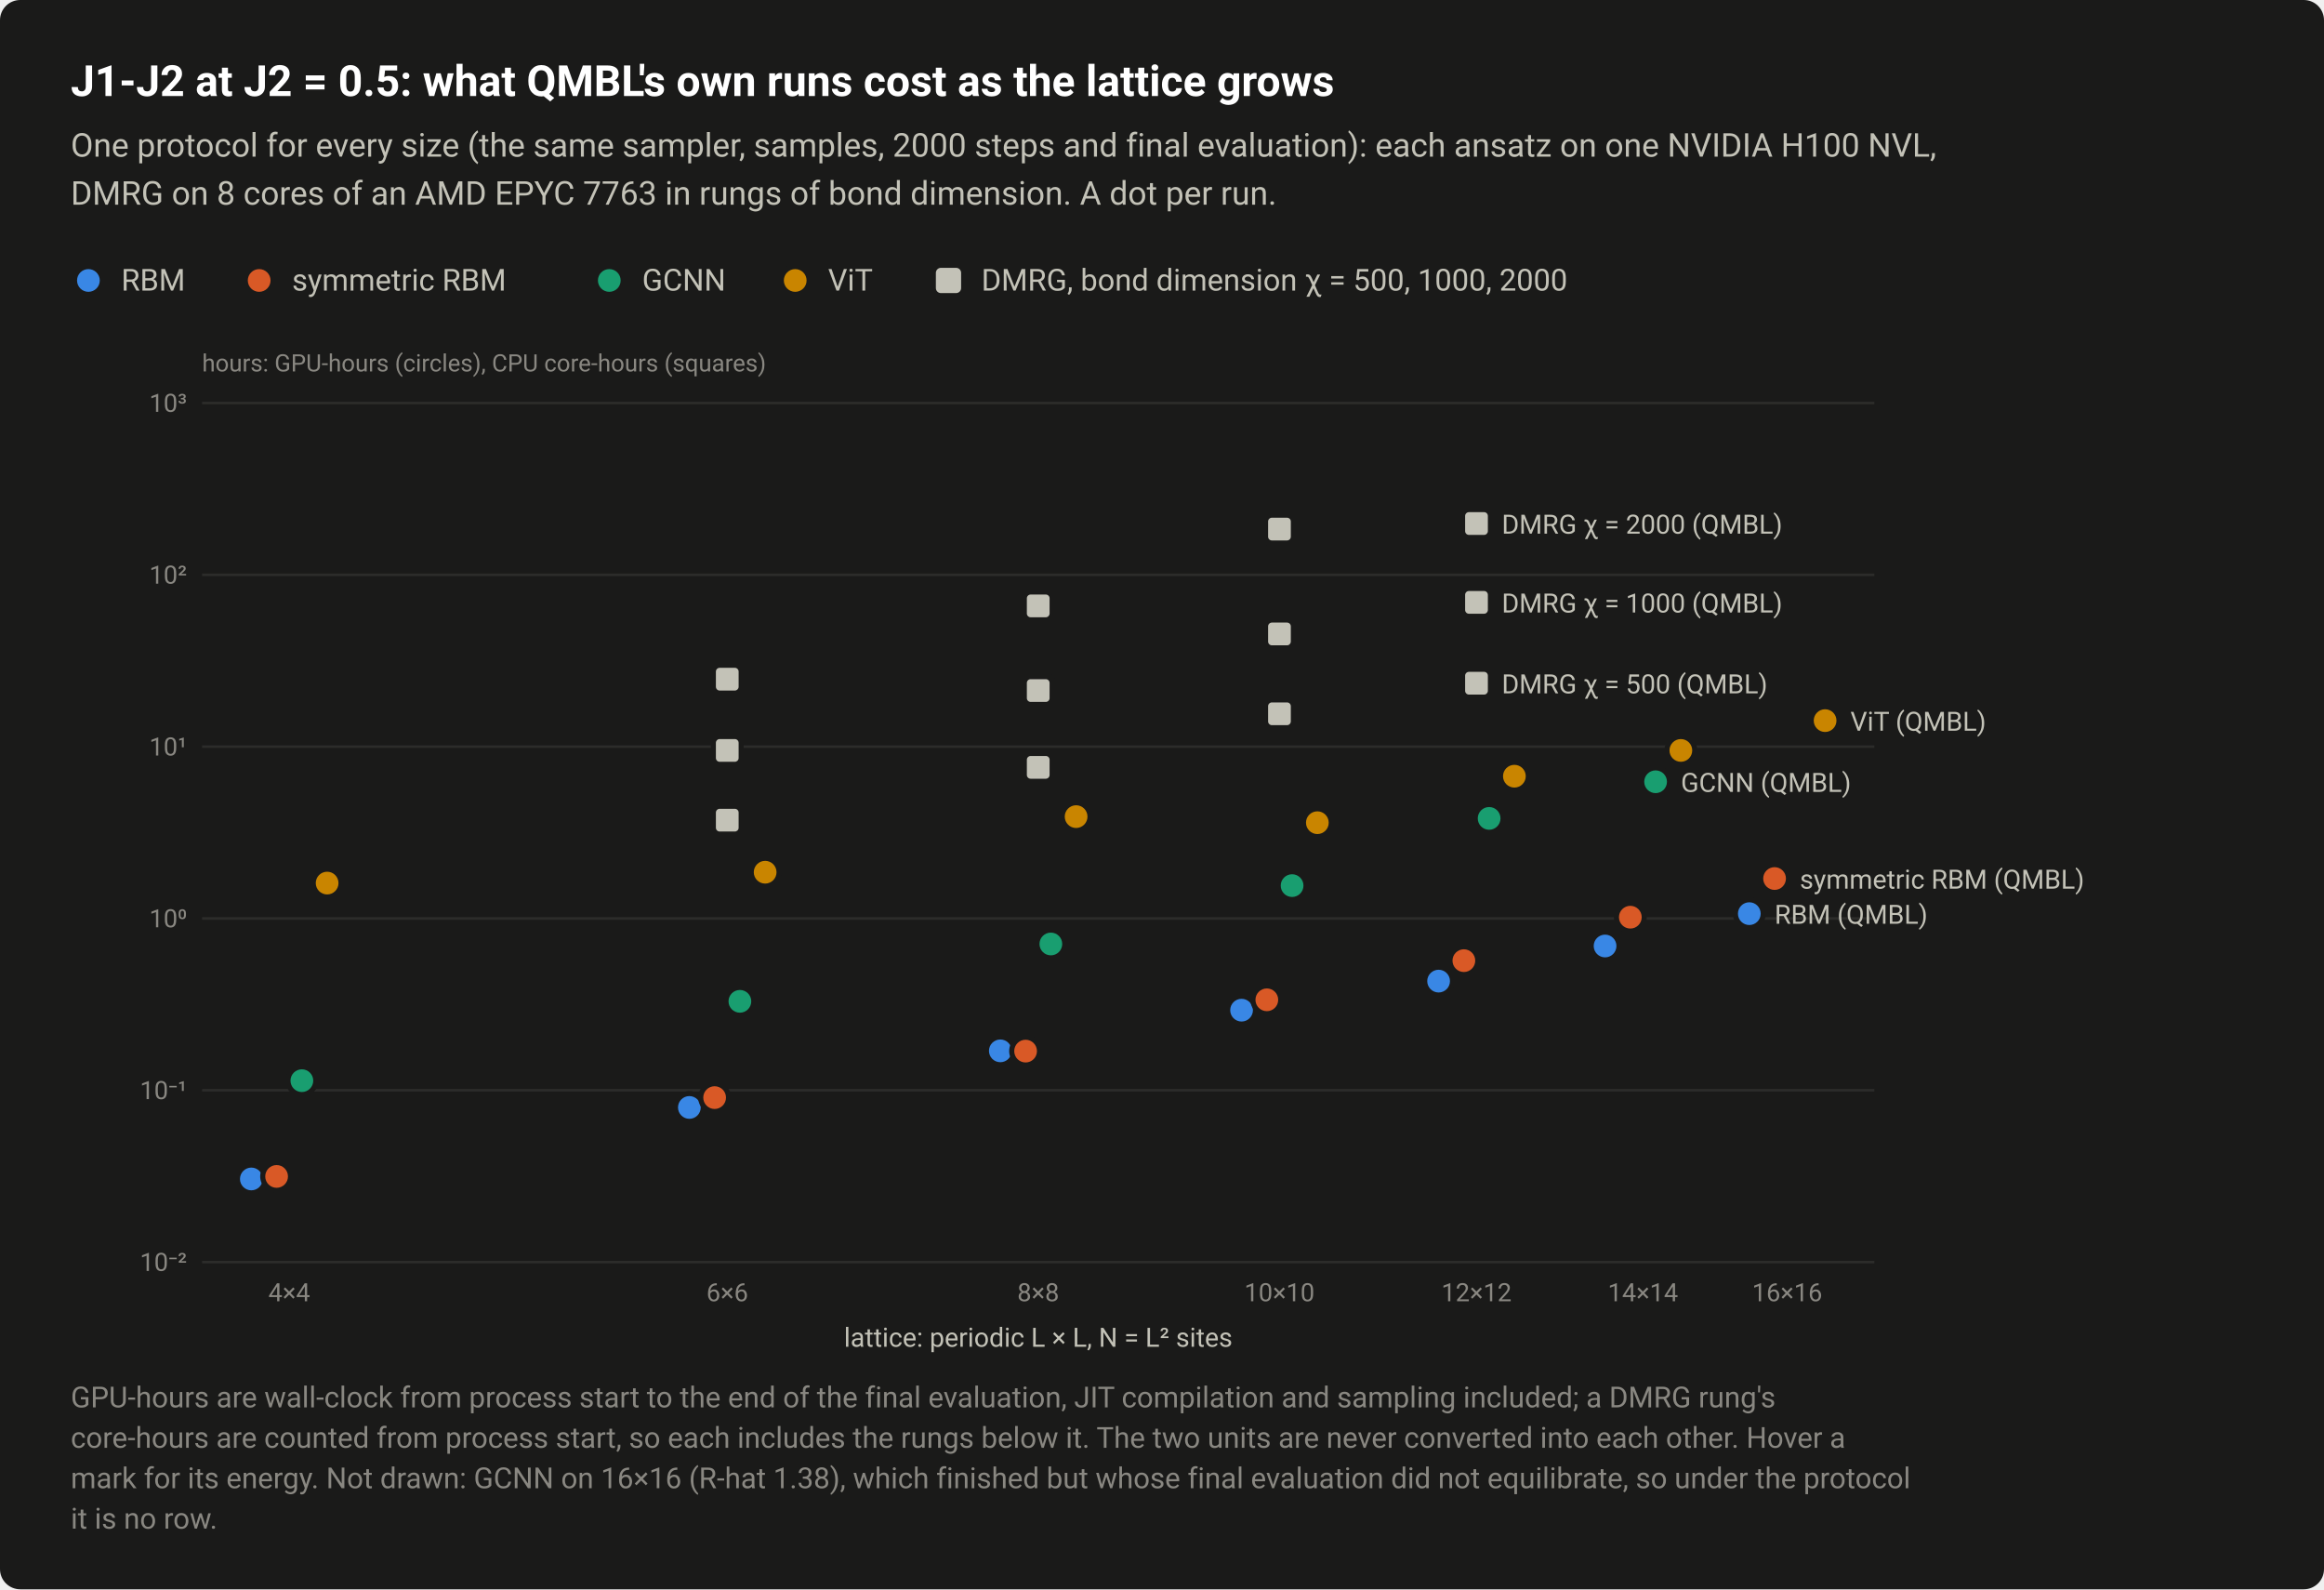
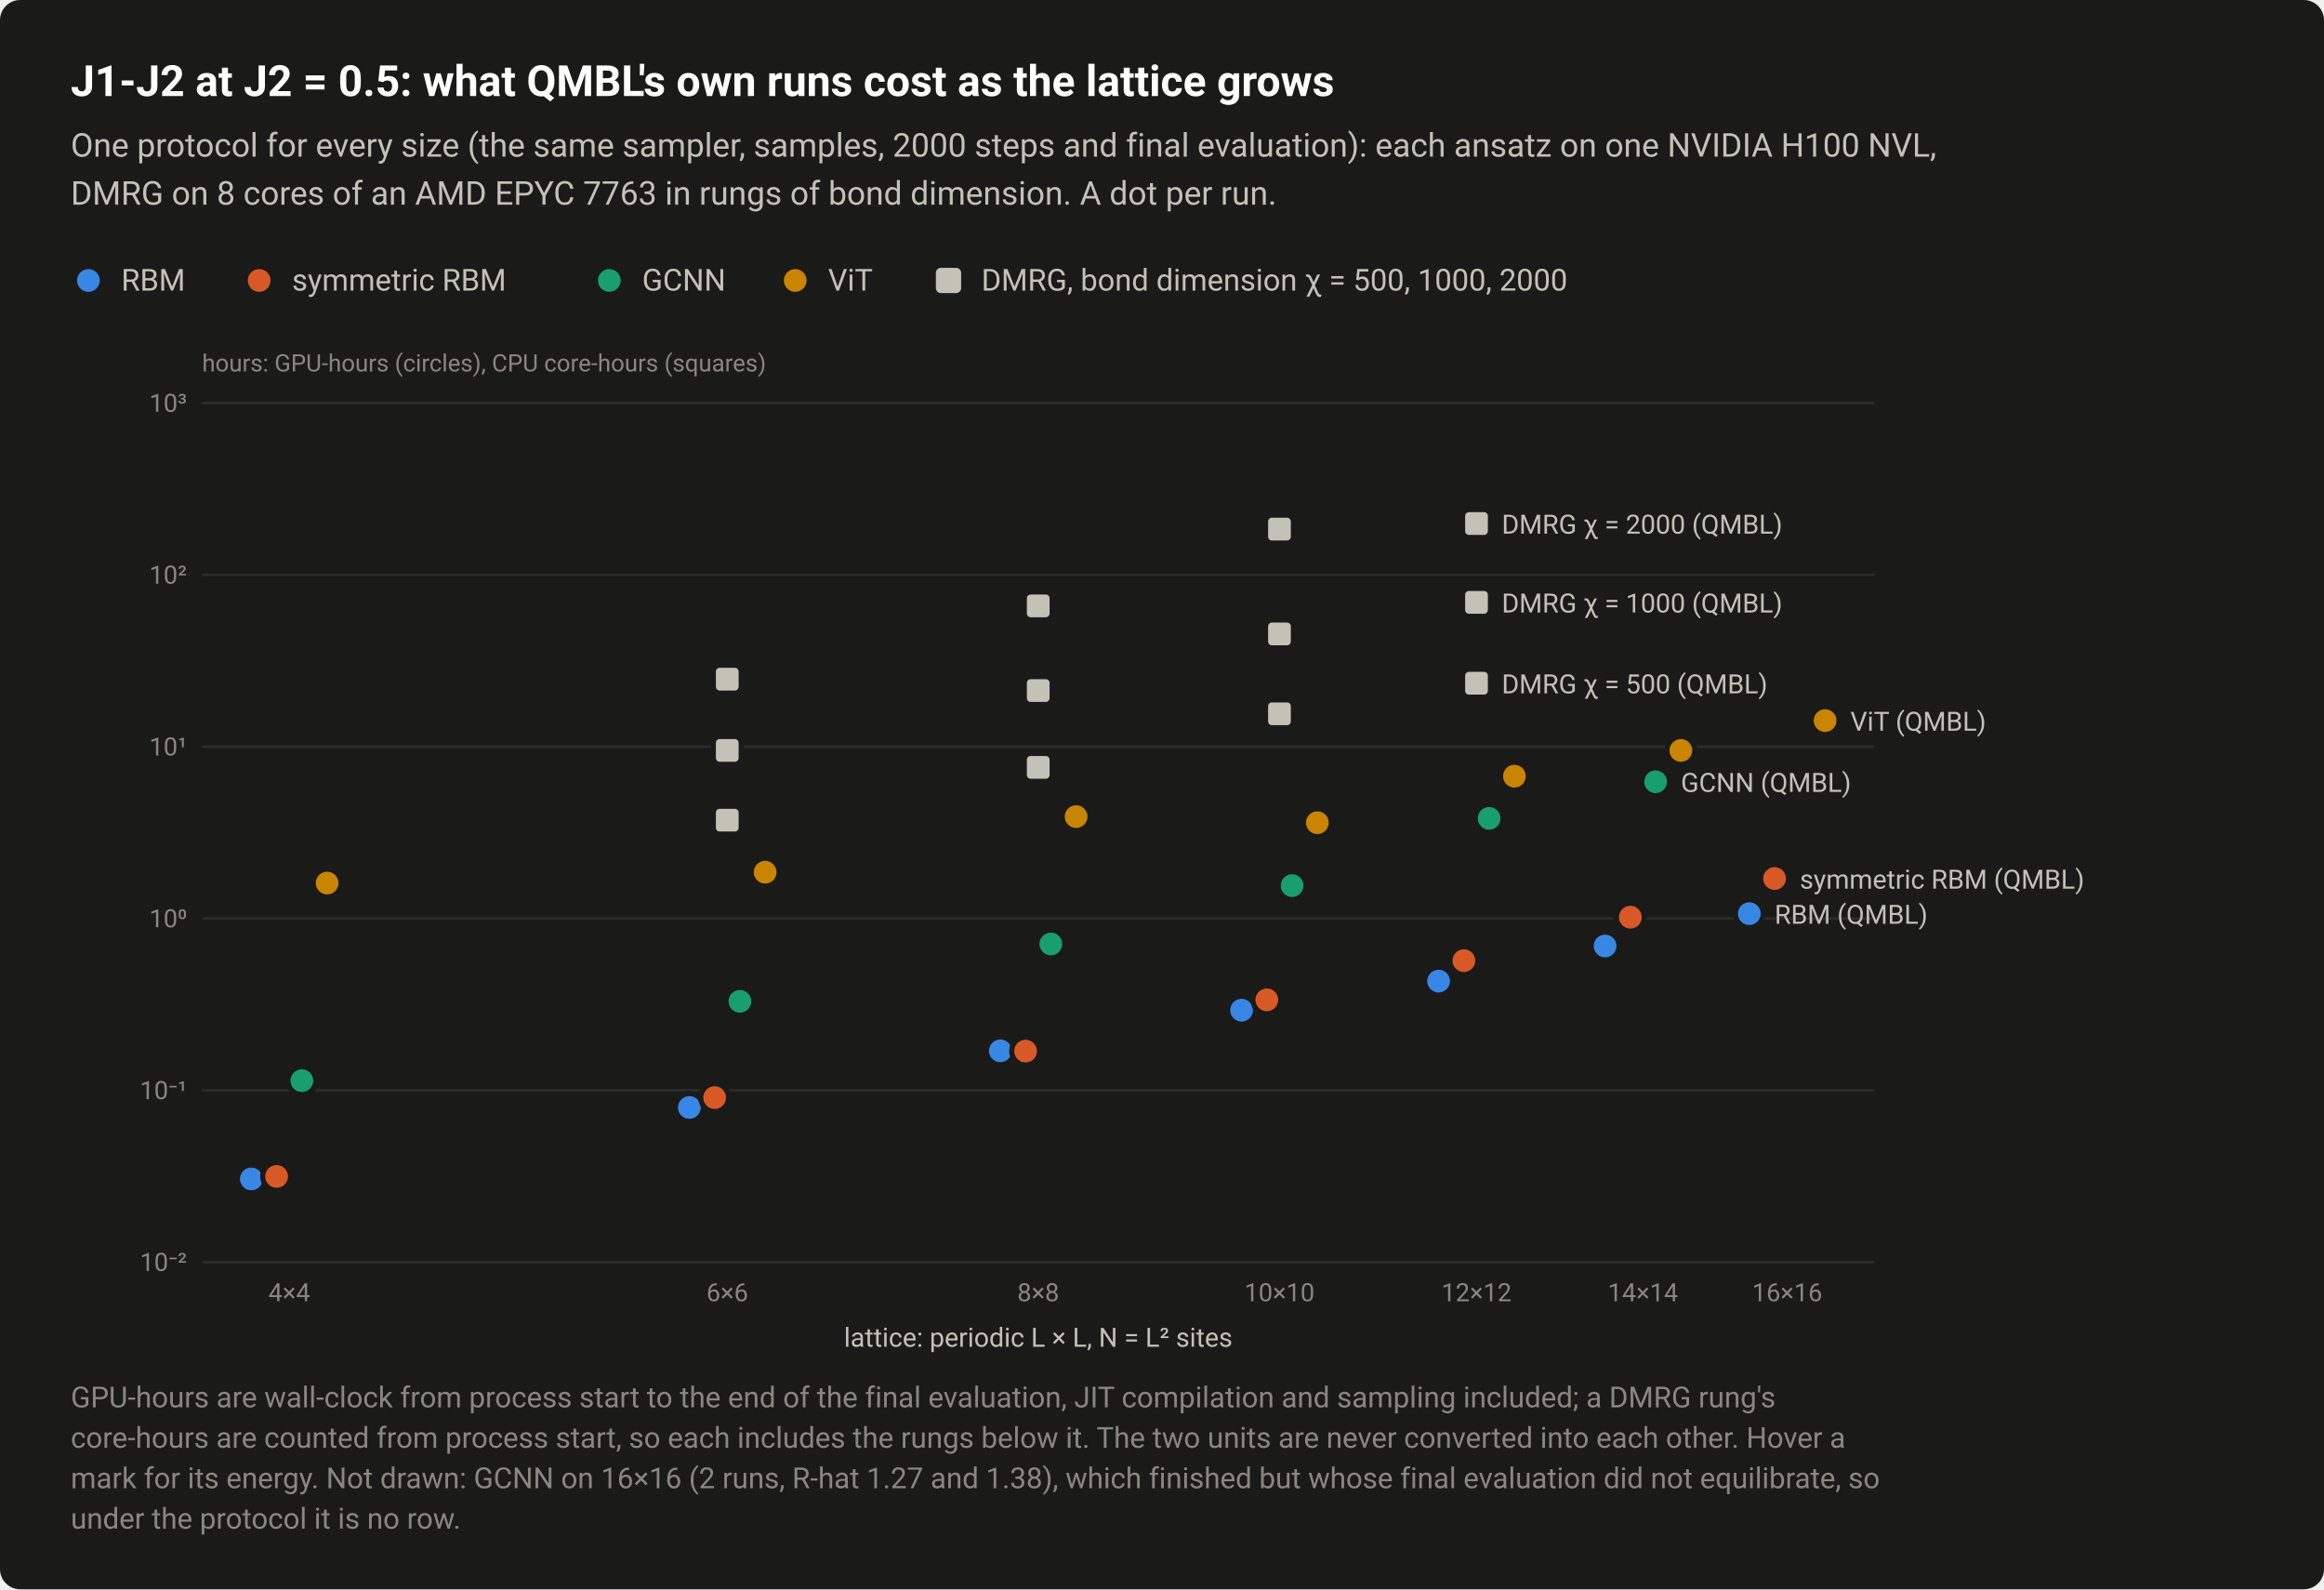
<svg xmlns="http://www.w3.org/2000/svg" width="920" height="629" viewBox="0 0 920 629" role="img" aria-labelledby="title desc">
  <style>text{font-family:system-ui,-apple-system,"Segoe UI",Roboto,"Helvetica Neue",Arial,sans-serif}</style>
  <rect width="920" height="629" rx="8" fill="#1a1a19" />
  <text x="28" y="38" font-size="17" fill="#ffffff" font-weight="600">J1-J2 at J2 = 0.5: what QMBL's own runs cost as the lattice grows</text>
  <text x="28" y="62" font-size="13" fill="#c3c2b7">One protocol for every size (the same sampler, samples, 2000 steps and final evaluation): each ansatz on one NVIDIA H100 NVL,</text>
  <text x="28" y="81" font-size="13" fill="#c3c2b7">DMRG on 8 cores of an AMD EPYC 7763 in rungs of bond dimension. A dot per run.</text>
  <circle cx="35" cy="111" r="6.5" fill="#1a1a19" />
  <circle cx="35" cy="111" r="4.5" fill="#3987e5" />
  <text x="48" y="115" font-size="12" fill="#c3c2b7">RBM</text>
  <circle cx="102.6" cy="111" r="6.5" fill="#1a1a19" />
  <circle cx="102.6" cy="111" r="4.5" fill="#d95926" />
  <text x="115.6" y="115" font-size="12" fill="#c3c2b7">symmetric RBM</text>
  <circle cx="241.2" cy="111" r="6.5" fill="#1a1a19" />
  <circle cx="241.2" cy="111" r="4.5" fill="#199e70" />
  <text x="254.2" y="115" font-size="12" fill="#c3c2b7">GCNN</text>
  <circle cx="314.8" cy="111" r="6.5" fill="#1a1a19" />
  <circle cx="314.8" cy="111" r="4.5" fill="#c98500" />
  <text x="327.8" y="115" font-size="12" fill="#c3c2b7">ViT</text>
  <rect x="370.48" y="106" width="10" height="10" rx="2" fill="#c3c2b7" />
  <text x="388.5" y="115" font-size="12" fill="#c3c2b7">DMRG, bond dimension χ = 500, 1000, 2000</text>
  <text x="114.5" y="515" font-size="10" fill="#898781" text-anchor="middle" style="font-variant-numeric:tabular-nums">4×4</text>
  <text x="287.9" y="515" font-size="10" fill="#898781" text-anchor="middle" style="font-variant-numeric:tabular-nums">6×6</text>
  <text x="411" y="515" font-size="10" fill="#898781" text-anchor="middle" style="font-variant-numeric:tabular-nums">8×8</text>
  <text x="506.5" y="515" font-size="10" fill="#898781" text-anchor="middle" style="font-variant-numeric:tabular-nums">10×10</text>
  <text x="584.5" y="515" font-size="10" fill="#898781" text-anchor="middle" style="font-variant-numeric:tabular-nums">12×12</text>
  <text x="650.4" y="515" font-size="10" fill="#898781" text-anchor="middle" style="font-variant-numeric:tabular-nums">14×14</text>
  <text x="707.5" y="515" font-size="10" fill="#898781" text-anchor="middle" style="font-variant-numeric:tabular-nums">16×16</text>
  <text x="411" y="533" font-size="10.5" fill="#c3c2b7" text-anchor="middle">lattice: periodic L × L, N = L² sites</text>
  <path d="M80 499.5H742" stroke="#2c2c2a" stroke-width="1" />
  <text x="74" y="503" font-size="10" fill="#898781" text-anchor="end" style="font-variant-numeric:tabular-nums">10⁻²</text>
  <path d="M80 431.5H742" stroke="#2c2c2a" stroke-width="1" />
  <text x="74" y="435" font-size="10" fill="#898781" text-anchor="end" style="font-variant-numeric:tabular-nums">10⁻¹</text>
  <path d="M80 363.5H742" stroke="#2c2c2a" stroke-width="1" />
  <text x="74" y="367" font-size="10" fill="#898781" text-anchor="end" style="font-variant-numeric:tabular-nums">10⁰</text>
  <path d="M80 295.5H742" stroke="#2c2c2a" stroke-width="1" />
  <text x="74" y="299" font-size="10" fill="#898781" text-anchor="end" style="font-variant-numeric:tabular-nums">10¹</text>
  <path d="M80 227.5H742" stroke="#2c2c2a" stroke-width="1" />
  <text x="74" y="231" font-size="10" fill="#898781" text-anchor="end" style="font-variant-numeric:tabular-nums">10²</text>
  <path d="M80 159.5H742" stroke="#2c2c2a" stroke-width="1" />
  <text x="74" y="163" font-size="10" fill="#898781" text-anchor="end" style="font-variant-numeric:tabular-nums">10³</text>
  <text x="80" y="147" font-size="9.5" fill="#898781">hours: GPU-hours (circles), CPU core-hours (squares)</text>
  <a class="pt" href="/instances/#r-J1J2_square_16_P_0_5-c50f9ee3">
    <circle cx="119.5" cy="427.7" r="6.5" fill="#1a1a19" />
    <circle cx="119.5" cy="427.7" r="4.5" fill="#199e70" />
  </a>
  <a class="pt" href="/instances/#r-J1J2_square_16_P_0_5-62c1e9d0">
    <circle cx="99.5" cy="466.6" r="6.5" fill="#1a1a19" />
    <circle cx="99.5" cy="466.6" r="4.5" fill="#3987e5" />
  </a>
  <a class="pt" href="/instances/#r-J1J2_square_16_P_0_5-e5f77d18">
    <circle cx="109.5" cy="465.6" r="6.5" fill="#1a1a19" />
    <circle cx="109.5" cy="465.6" r="4.5" fill="#d95926" />
  </a>
  <a class="pt" href="/instances/#r-J1J2_square_16_P_0_5-39065b6f">
    <circle cx="129.5" cy="349.5" r="6.5" fill="#1a1a19" />
    <circle cx="129.5" cy="349.5" r="4.5" fill="#c98500" />
  </a>
  <a class="pt" href="/instances/#r-J1J2_square_36_P_0_5-c485ba96">
    <rect x="281.4" y="318.1" width="13" height="13" rx="2" fill="#1a1a19" />
    <rect x="283.4" y="320.1" width="9" height="9" rx="1.5" fill="#c3c2b7" />
  </a>
  <a class="pt" href="/instances/#r-J1J2_square_36_P_0_5-61d120a4">
    <rect x="281.4" y="290.5" width="13" height="13" rx="2" fill="#1a1a19" />
    <rect x="283.4" y="292.5" width="9" height="9" rx="1.5" fill="#c3c2b7" />
  </a>
  <a class="pt" href="/instances/#r-J1J2_square_36_P_0_5-03baa2e1">
    <rect x="281.4" y="262.3" width="13" height="13" rx="2" fill="#1a1a19" />
    <rect x="283.4" y="264.3" width="9" height="9" rx="1.5" fill="#c3c2b7" />
  </a>
  <a class="pt" href="/instances/#r-J1J2_square_36_P_0_5-ee3fe380">
    <circle cx="292.9" cy="396.3" r="6.5" fill="#1a1a19" />
    <circle cx="292.9" cy="396.3" r="4.5" fill="#199e70" />
  </a>
  <a class="pt" href="/instances/#r-J1J2_square_36_P_0_5-b8a5eeaa">
    <circle cx="272.9" cy="438.3" r="6.5" fill="#1a1a19" />
    <circle cx="272.9" cy="438.3" r="4.5" fill="#3987e5" />
  </a>
  <a class="pt" href="/instances/#r-J1J2_square_36_P_0_5-3adffae8">
    <circle cx="282.9" cy="434.4" r="6.5" fill="#1a1a19" />
    <circle cx="282.9" cy="434.4" r="4.5" fill="#d95926" />
  </a>
  <a class="pt" href="/instances/#r-J1J2_square_36_P_0_5-14eaf5c0">
    <circle cx="302.9" cy="345.2" r="6.5" fill="#1a1a19" />
    <circle cx="302.9" cy="345.2" r="4.5" fill="#c98500" />
  </a>
  <a class="pt" href="/instances/#r-J1J2_square_64_P_0_5-3460bf62">
    <rect x="404.5" y="297.2" width="13" height="13" rx="2" fill="#1a1a19" />
    <rect x="406.5" y="299.2" width="9" height="9" rx="1.5" fill="#c3c2b7" />
  </a>
  <a class="pt" href="/instances/#r-J1J2_square_64_P_0_5-1bf1b02c">
    <rect x="404.5" y="266.8" width="13" height="13" rx="2" fill="#1a1a19" />
    <rect x="406.5" y="268.8" width="9" height="9" rx="1.5" fill="#c3c2b7" />
  </a>
  <a class="pt" href="/instances/#r-J1J2_square_64_P_0_5-a8d5f567">
    <rect x="404.5" y="233.3" width="13" height="13" rx="2" fill="#1a1a19" />
    <rect x="406.5" y="235.3" width="9" height="9" rx="1.5" fill="#c3c2b7" />
  </a>
  <a class="pt" href="/instances/#r-J1J2_square_64_P_0_5-b1c90421">
    <circle cx="416" cy="373.6" r="6.5" fill="#1a1a19" />
    <circle cx="416" cy="373.6" r="4.5" fill="#199e70" />
  </a>
  <a class="pt" href="/instances/#r-J1J2_square_64_P_0_5-1898dcec">
    <circle cx="396" cy="415.9" r="6.5" fill="#1a1a19" />
    <circle cx="396" cy="415.9" r="4.5" fill="#3987e5" />
  </a>
  <a class="pt" href="/instances/#r-J1J2_square_64_P_0_5-7f9ad353">
    <circle cx="406" cy="416" r="6.5" fill="#1a1a19" />
    <circle cx="406" cy="416" r="4.5" fill="#d95926" />
  </a>
  <a class="pt" href="/instances/#r-J1J2_square_64_P_0_5-6323602f">
    <circle cx="426" cy="323.2" r="6.5" fill="#1a1a19" />
    <circle cx="426" cy="323.2" r="4.5" fill="#c98500" />
  </a>
  <a class="pt" href="/instances/#r-J1J2_square_100_P_0_5-56bf39d2">
    <rect x="500" y="276" width="13" height="13" rx="2" fill="#1a1a19" />
    <rect x="502" y="278" width="9" height="9" rx="1.5" fill="#c3c2b7" />
  </a>
  <a class="pt" href="/instances/#r-J1J2_square_100_P_0_5-74dc1ac9">
    <rect x="500" y="244.4" width="13" height="13" rx="2" fill="#1a1a19" />
    <rect x="502" y="246.4" width="9" height="9" rx="1.5" fill="#c3c2b7" />
  </a>
  <a class="pt" href="/instances/#r-J1J2_square_100_P_0_5-1b095a69">
    <rect x="500" y="202.9" width="13" height="13" rx="2" fill="#1a1a19" />
    <rect x="502" y="204.9" width="9" height="9" rx="1.5" fill="#c3c2b7" />
  </a>
  <a class="pt" href="/instances/#r-J1J2_square_100_P_0_5-d4f57503">
    <circle cx="511.5" cy="350.5" r="6.5" fill="#1a1a19" />
    <circle cx="511.5" cy="350.5" r="4.5" fill="#199e70" />
  </a>
  <a class="pt" href="/instances/#r-J1J2_square_100_P_0_5-b8f42e56">
    <circle cx="491.5" cy="399.8" r="6.5" fill="#1a1a19" />
    <circle cx="491.5" cy="399.8" r="4.5" fill="#3987e5" />
  </a>
  <a class="pt" href="/instances/#r-J1J2_square_100_P_0_5-580575b1">
    <circle cx="501.5" cy="395.7" r="6.5" fill="#1a1a19" />
    <circle cx="501.5" cy="395.7" r="4.5" fill="#d95926" />
  </a>
  <a class="pt" href="/instances/#r-J1J2_square_100_P_0_5-231f0a06">
    <circle cx="521.5" cy="325.6" r="6.5" fill="#1a1a19" />
    <circle cx="521.5" cy="325.6" r="4.5" fill="#c98500" />
  </a>
  <a class="pt" href="/instances/#r-J1J2_square_144_P_0_5-44a9ca14">
    <rect x="578" y="263.9" width="13" height="13" rx="2" fill="#1a1a19" />
    <rect x="580" y="265.9" width="9" height="9" rx="1.5" fill="#c3c2b7" />
  </a>
  <a class="pt" href="/instances/#r-J1J2_square_144_P_0_5-ca229531">
    <rect x="578" y="231.9" width="13" height="13" rx="2" fill="#1a1a19" />
    <rect x="580" y="233.9" width="9" height="9" rx="1.5" fill="#c3c2b7" />
  </a>
  <a class="pt" href="/instances/#r-J1J2_square_144_P_0_5-6a873e96">
    <rect x="578" y="200.7" width="13" height="13" rx="2" fill="#1a1a19" />
    <rect x="580" y="202.7" width="9" height="9" rx="1.5" fill="#c3c2b7" />
  </a>
  <a class="pt" href="/instances/#r-J1J2_square_144_P_0_5-101e5ede">
    <circle cx="589.5" cy="323.9" r="6.5" fill="#1a1a19" />
    <circle cx="589.5" cy="323.9" r="4.5" fill="#199e70" />
  </a>
  <a class="pt" href="/instances/#r-J1J2_square_144_P_0_5-6efe39a2">
    <circle cx="569.5" cy="388.3" r="6.5" fill="#1a1a19" />
    <circle cx="569.5" cy="388.3" r="4.5" fill="#3987e5" />
  </a>
  <a class="pt" href="/instances/#r-J1J2_square_144_P_0_5-b187246c">
    <circle cx="579.5" cy="380.2" r="6.5" fill="#1a1a19" />
    <circle cx="579.5" cy="380.2" r="4.5" fill="#d95926" />
  </a>
  <a class="pt" href="/instances/#r-J1J2_square_144_P_0_5-87116f8b">
    <circle cx="599.5" cy="307.2" r="6.5" fill="#1a1a19" />
    <circle cx="599.5" cy="307.2" r="4.5" fill="#c98500" />
  </a>
  <a class="pt" href="/instances/#r-J1J2_square_196_P_0_5-366152d3">
    <circle cx="655.4" cy="309.4" r="6.5" fill="#1a1a19" />
    <circle cx="655.4" cy="309.4" r="4.5" fill="#199e70" />
  </a>
  <a class="pt" href="/instances/#r-J1J2_square_196_P_0_5-d1f0a60e">
    <circle cx="635.4" cy="374.4" r="6.5" fill="#1a1a19" />
    <circle cx="635.4" cy="374.4" r="4.5" fill="#3987e5" />
  </a>
  <a class="pt" href="/instances/#r-J1J2_square_196_P_0_5-fb3744dd">
    <circle cx="645.4" cy="363" r="6.5" fill="#1a1a19" />
    <circle cx="645.4" cy="363" r="4.5" fill="#d95926" />
  </a>
  <a class="pt" href="/instances/#r-J1J2_square_196_P_0_5-101f2fc2">
    <circle cx="665.4" cy="297" r="6.5" fill="#1a1a19" />
    <circle cx="665.4" cy="297" r="4.5" fill="#c98500" />
  </a>
  <a class="pt" href="/instances/#r-J1J2_square_256_P_0_5-d3303a72">
    <circle cx="692.5" cy="361.6" r="6.5" fill="#1a1a19" />
    <circle cx="692.5" cy="361.6" r="4.5" fill="#3987e5" />
  </a>
  <a class="pt" href="/instances/#r-J1J2_square_256_P_0_5-adb35e59">
    <circle cx="702.5" cy="347.7" r="6.5" fill="#1a1a19" />
    <circle cx="702.5" cy="347.7" r="4.5" fill="#d95926" />
  </a>
  <a class="pt" href="/instances/#r-J1J2_square_256_P_0_5-ee77cdcb">
    <circle cx="722.5" cy="285.2" r="6.5" fill="#1a1a19" />
    <circle cx="722.5" cy="285.2" r="4.5" fill="#c98500" />
  </a>
  <a class="pt" href="/instances/#r-J1J2_square_144_P_0_5-6a873e96">
    <text x="594.5" y="211.2" font-size="10.5" fill="#c3c2b7" text-anchor="start">DMRG χ = 2000 (QMBL)</text>
  </a>
  <a class="pt" href="/instances/#r-J1J2_square_144_P_0_5-ca229531">
    <text x="594.5" y="242.4" font-size="10.5" fill="#c3c2b7" text-anchor="start">DMRG χ = 1000 (QMBL)</text>
  </a>
  <a class="pt" href="/instances/#r-J1J2_square_144_P_0_5-44a9ca14">
    <text x="594.5" y="274.4" font-size="10.5" fill="#c3c2b7" text-anchor="start">DMRG χ = 500 (QMBL)</text>
  </a>
  <a class="pt" href="/instances/#r-J1J2_square_256_P_0_5-ee77cdcb">
    <text x="732.5" y="289.2" font-size="10.5" fill="#c3c2b7" text-anchor="start">ViT (QMBL)</text>
  </a>
  <a class="pt" href="/instances/#r-J1J2_square_196_P_0_5-366152d3">
    <text x="665.4" y="313.4" font-size="10.5" fill="#c3c2b7" text-anchor="start">GCNN (QMBL)</text>
  </a>
  <a class="pt" href="/instances/#r-J1J2_square_256_P_0_5-adb35e59">
    <text x="712.5" y="351.7" font-size="10.5" fill="#c3c2b7" text-anchor="start">symmetric RBM (QMBL)</text>
  </a>
  <a class="pt" href="/instances/#r-J1J2_square_256_P_0_5-d3303a72">
    <text x="702.5" y="365.6" font-size="10.5" fill="#c3c2b7" text-anchor="start">RBM (QMBL)</text>
  </a>
  <text x="28" y="557" font-size="11.5" fill="#898781">GPU-hours are wall-clock from process start to the end of the final evaluation, JIT compilation and sampling included; a DMRG rung's</text>
  <text x="28" y="573" font-size="11.5" fill="#898781">core-hours are counted from process start, so each includes the rungs below it. The two units are never converted into each other. Hover a</text>
-   <text x="28" y="589" font-size="11.5" fill="#898781">mark for its energy. Not drawn: GCNN on 16×16 (R-hat 1.38), which finished but whose final evaluation did not equilibrate, so under the protocol</text>
-   <text x="28" y="605" font-size="11.5" fill="#898781">it is no row.</text>
+   <text x="28" y="589" font-size="11.5" fill="#898781">mark for its energy. Not drawn: GCNN on 16×16 (2 runs, R-hat 1.27 and 1.38), which finished but whose final evaluation did not equilibrate, so</text>
+   <text x="28" y="605" font-size="11.5" fill="#898781">under the protocol it is no row.</text>
</svg>
